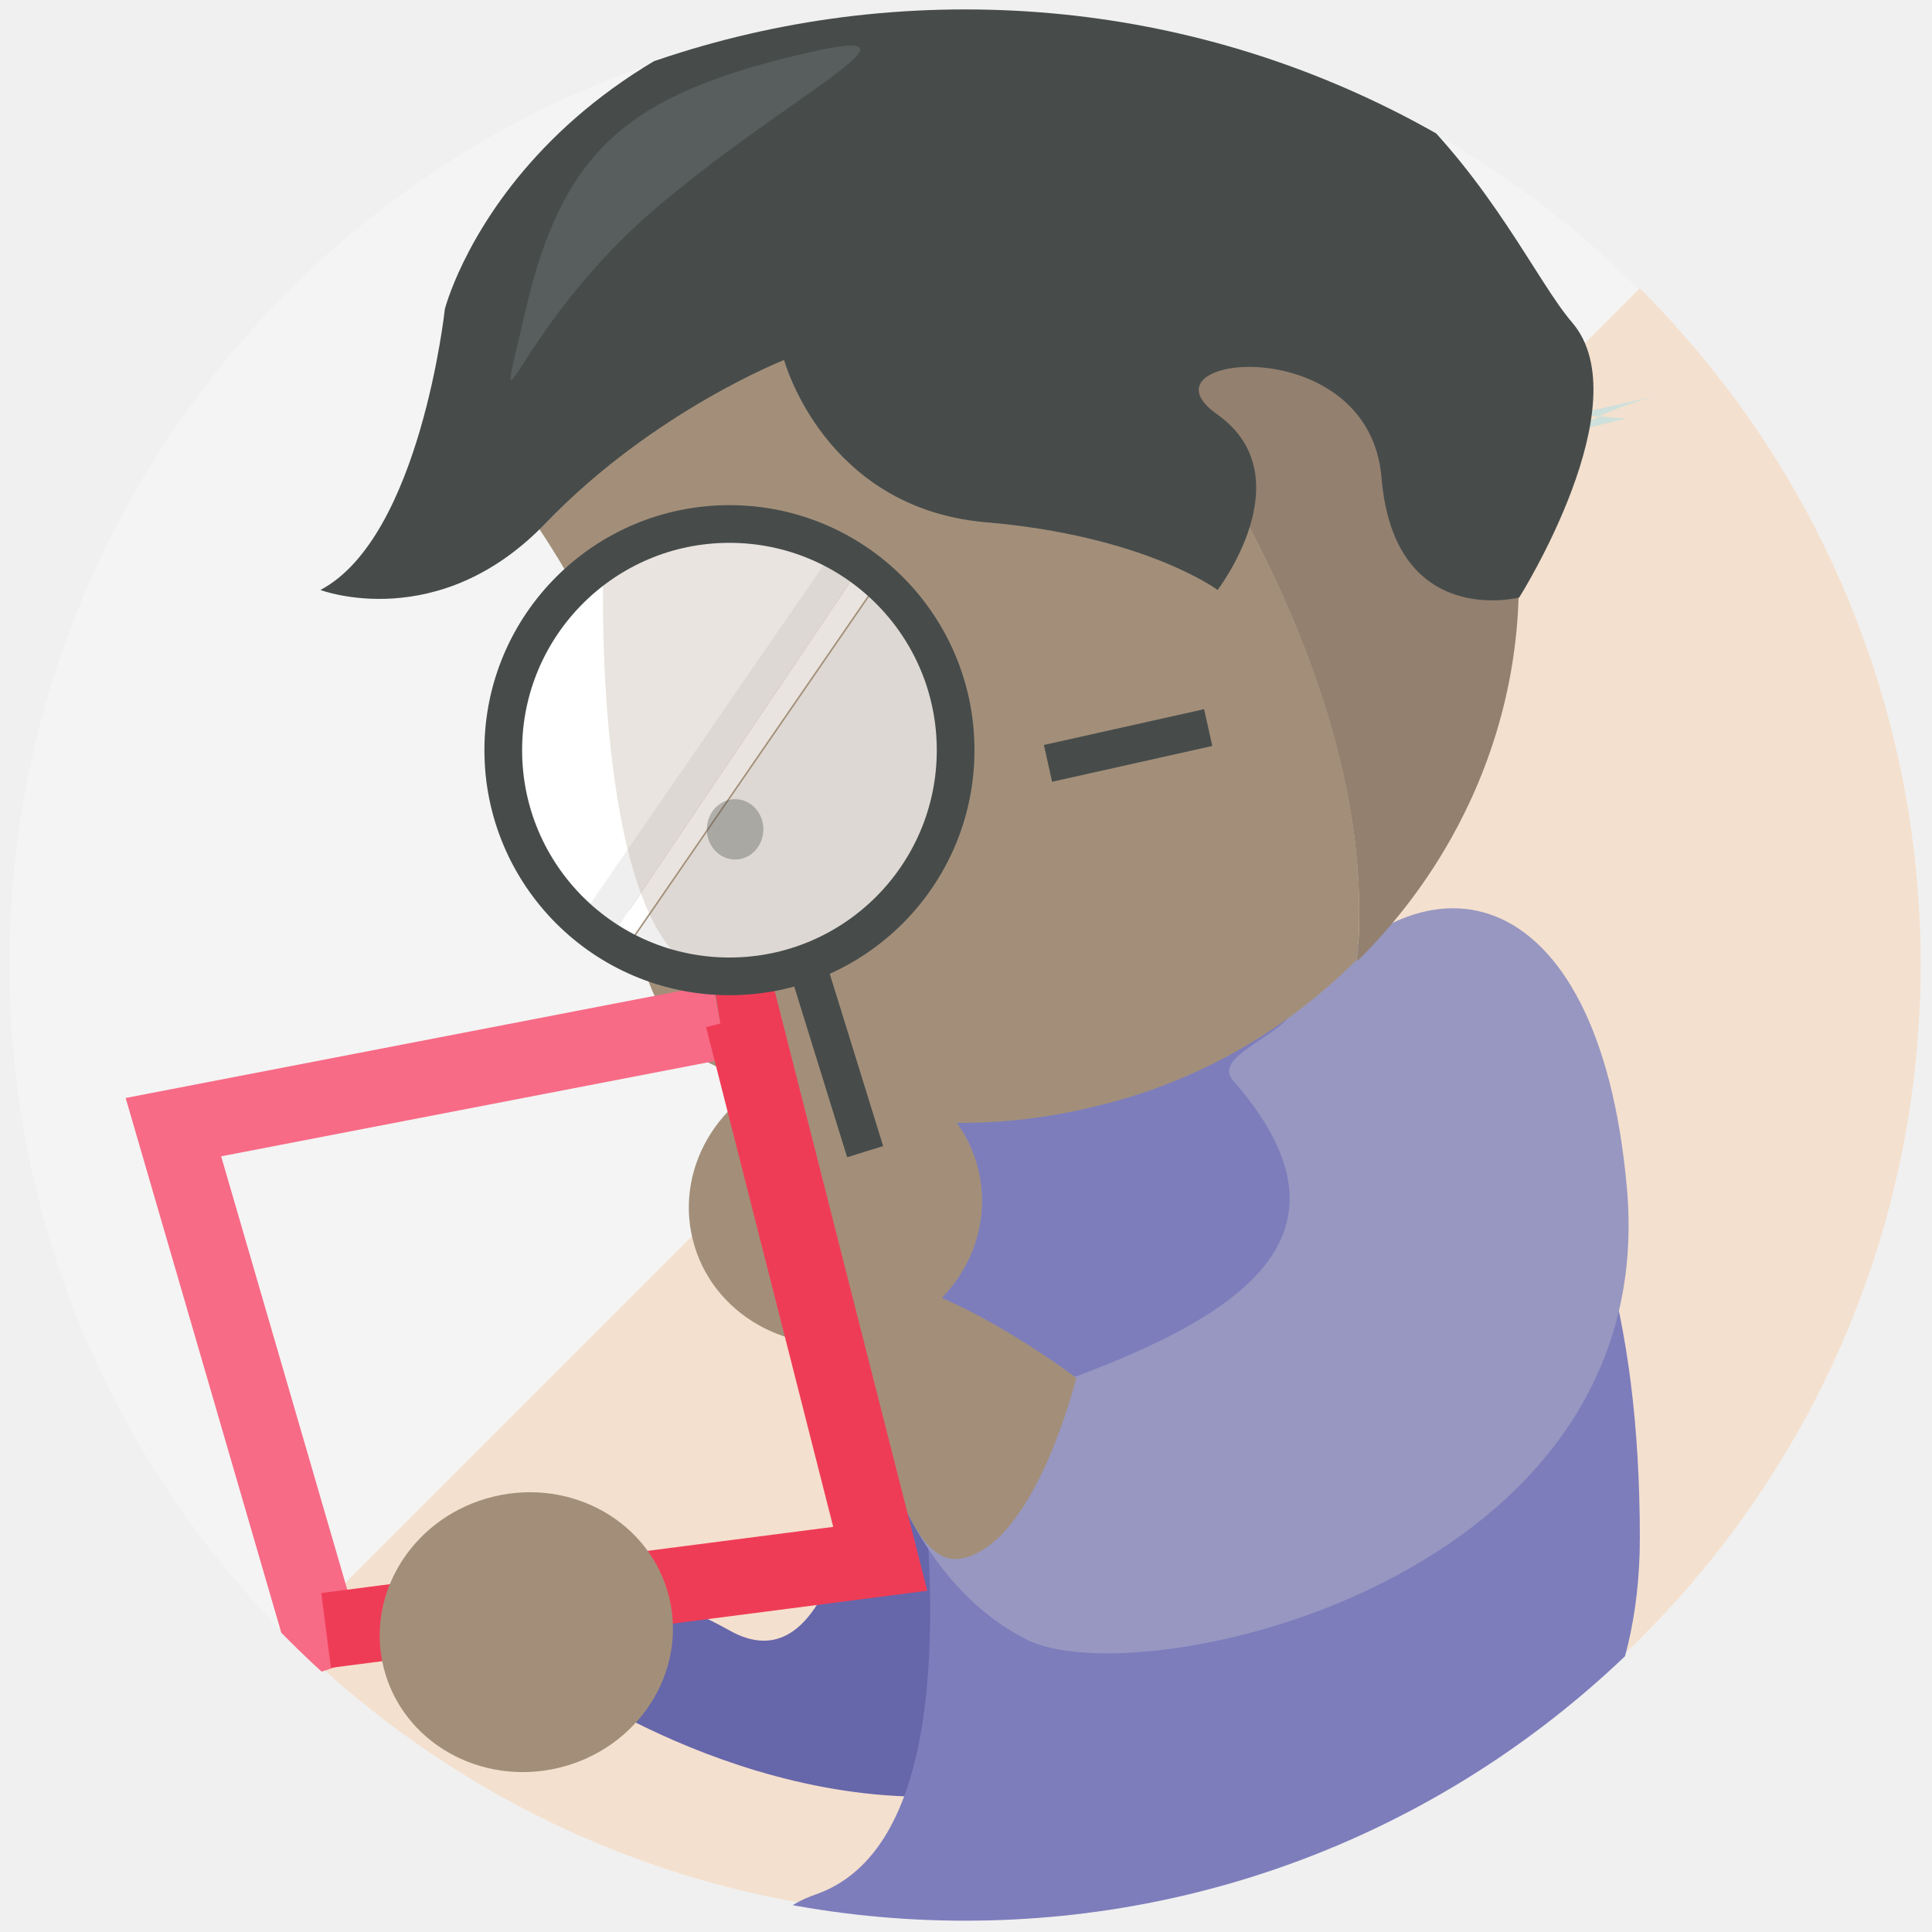
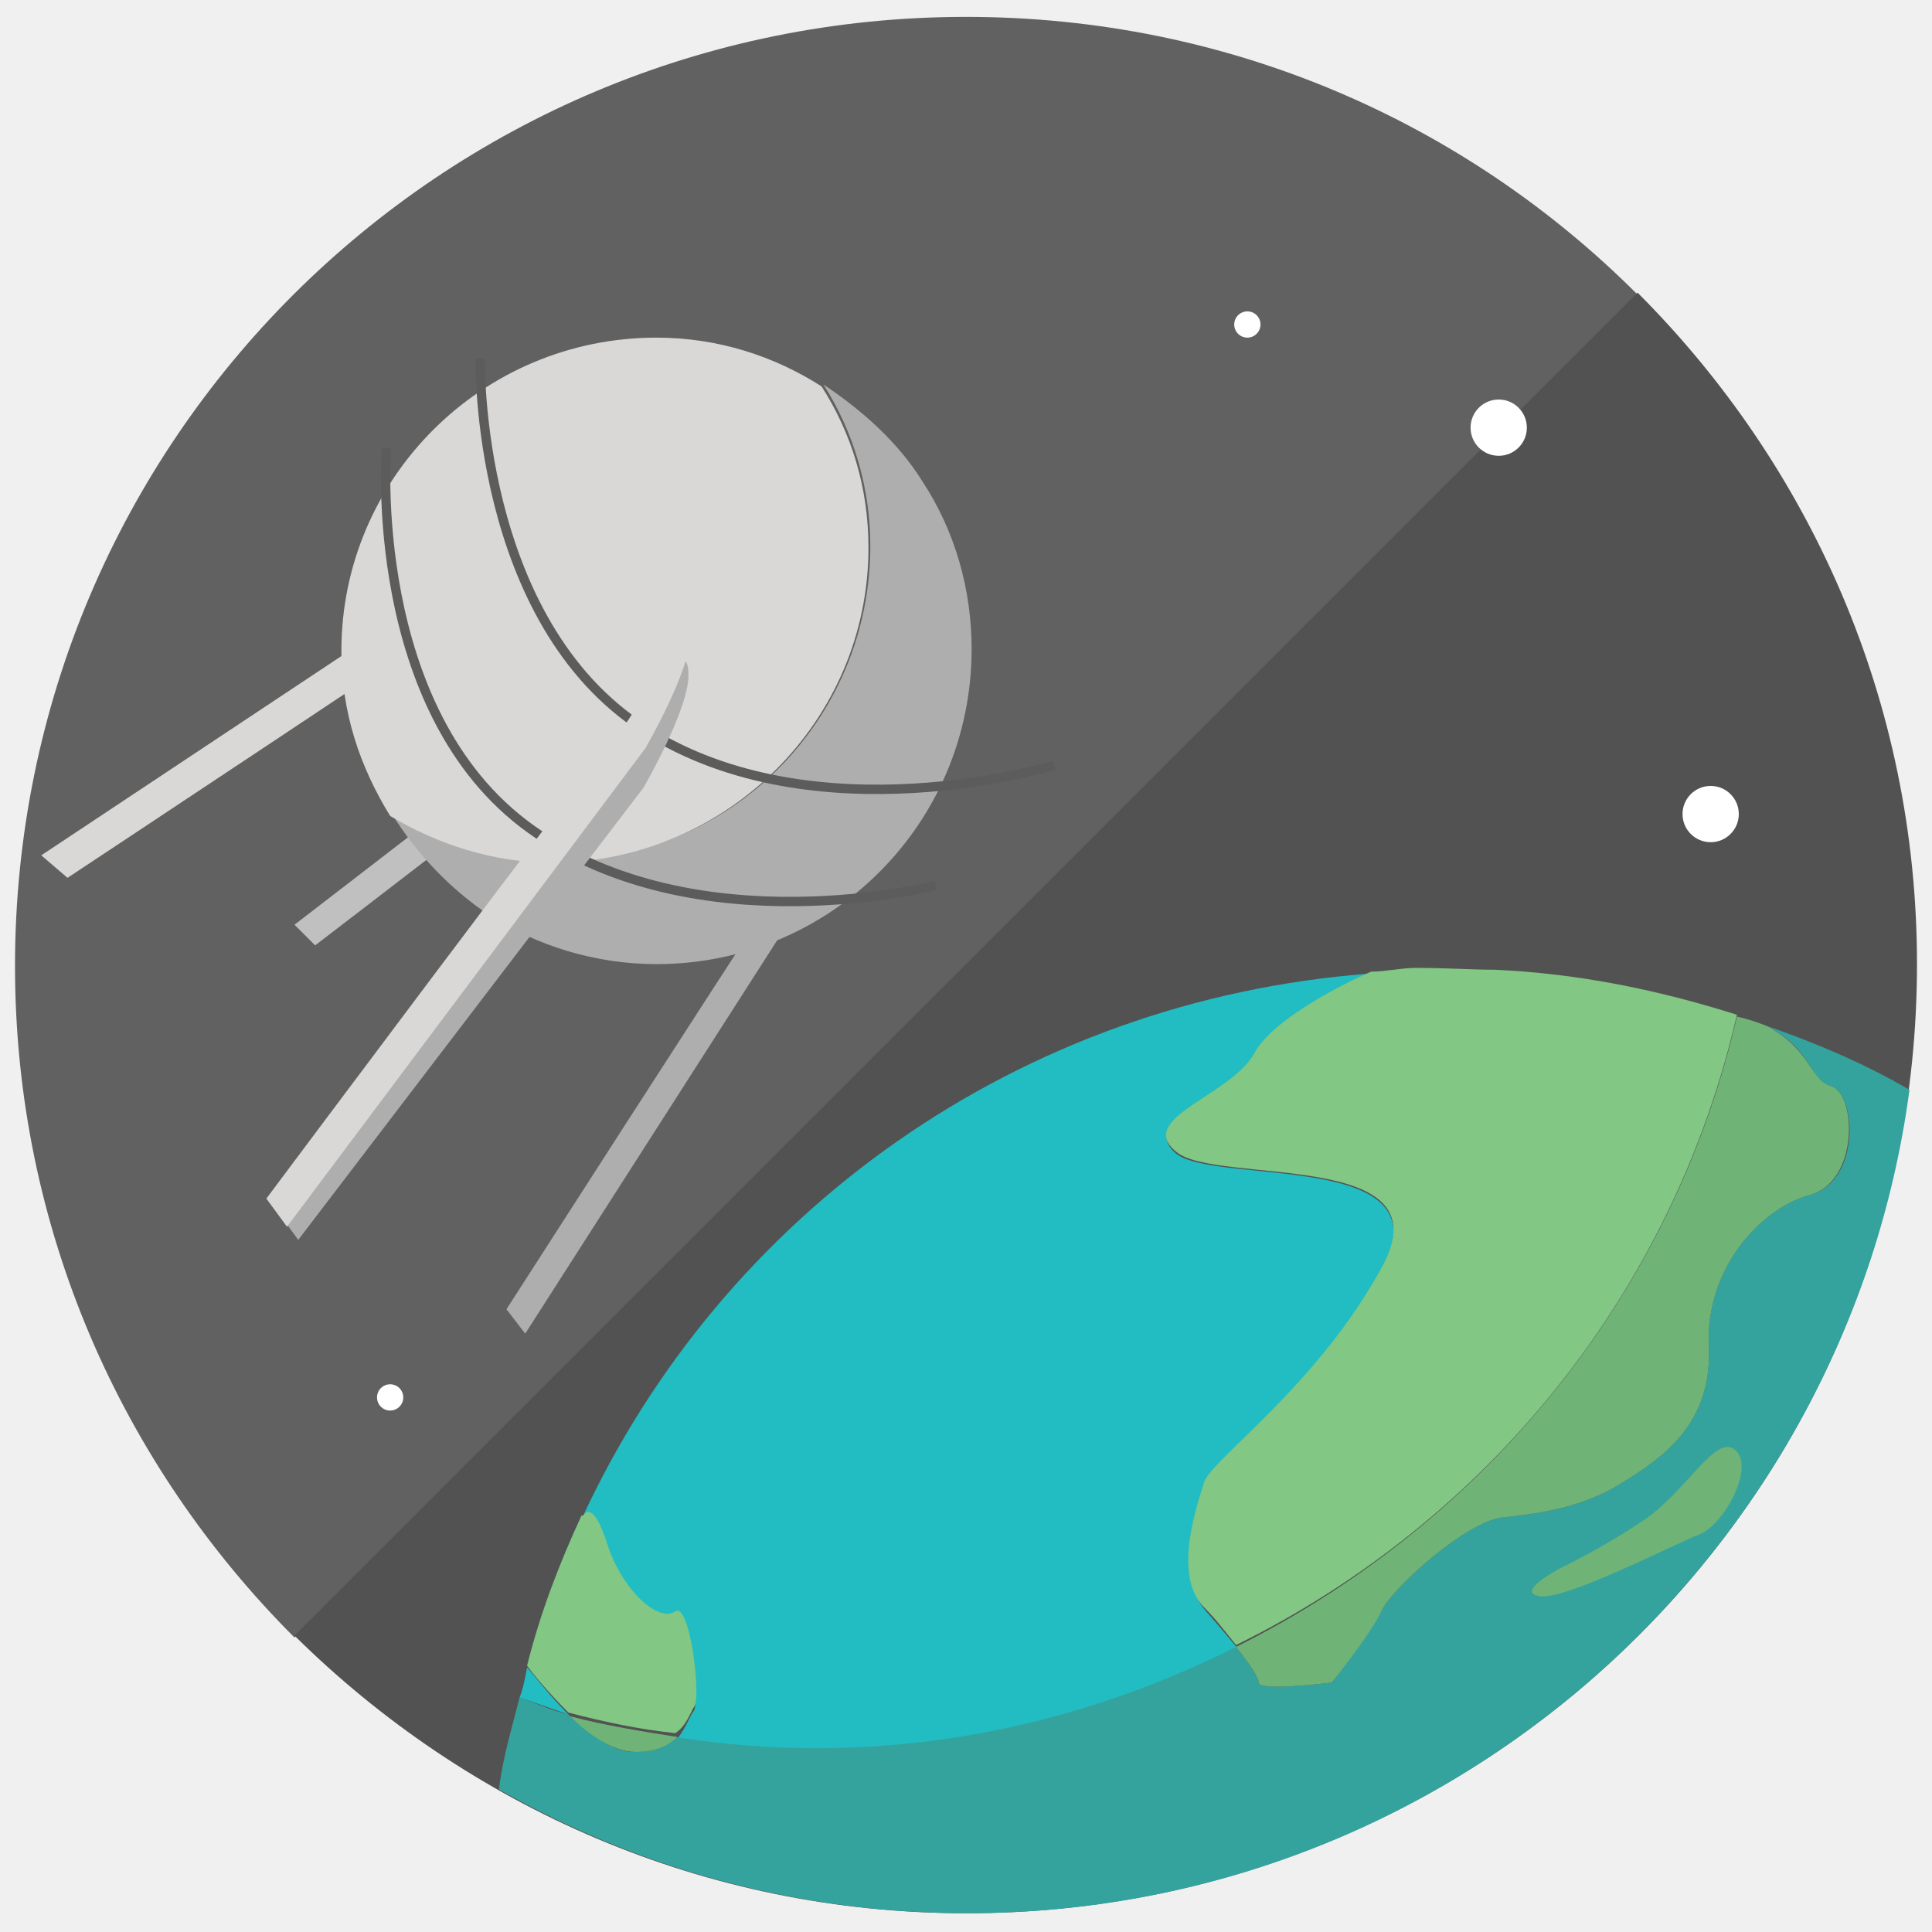
- <svg xmlns="http://www.w3.org/2000/svg" xmlns:xlink="http://www.w3.org/1999/xlink" version="1.1" id="Layer_1" x="0px" y="0px" viewBox="-138.1 345 102.5 102.5" style="enable-background:new -138.1 345 102.5 102.5;" xml:space="preserve">
-   <style type="text/css">
- 	.st0{clip-path:url(#SVGID_2_);fill:#F4F4F4;}
- 	.st1{clip-path:url(#SVGID_2_);fill:#F4E0CE;}
- 	.st2{clip-path:url(#SVGID_2_);fill:#CEE0DB;}
- 	.st3{clip-path:url(#SVGID_2_);fill:none;stroke:#EF3C56;stroke-miterlimit:10;}
- 	.st4{clip-path:url(#SVGID_2_);fill:#6666AA;}
- 	.st5{clip-path:url(#SVGID_2_);fill:#7D7DBC;}
- 	.st6{clip-path:url(#SVGID_2_);fill:#9797C1;}
- 	.st7{clip-path:url(#SVGID_2_);}
- 	.st8{fill:#A38F79;}
- 	.st9{fill:#93806F;}
- 	.st10{clip-path:url(#SVGID_2_);fill:#FFFFFF;stroke:#474C4B;stroke-width:2;stroke-miterlimit:10;}
- 	.st11{clip-path:url(#SVGID_2_);fill:#474C4B;}
- 	.st12{clip-path:url(#SVGID_2_);fill:#A38F79;}
- 	.st13{fill:none;stroke:#F76B86;stroke-width:4;stroke-miterlimit:10;}
- 	.st14{fill:none;stroke:#EF3C56;stroke-width:4;stroke-miterlimit:10;}
- 	.st15{clip-path:url(#SVGID_2_);fill:#585E5D;}
- 	.st16{fill:#EFEFEF;}
- 	.st17{fill:#FFFFFF;}
- 	.st18{clip-path:url(#SVGID_2_);fill:#FFFFFF;}
- 	.st19{opacity:0.24;clip-path:url(#SVGID_2_);fill:#A38F79;}
- 	.st20{clip-path:url(#SVGID_2_);fill:none;stroke:#474C4B;stroke-width:2;stroke-miterlimit:10;}
- 	.st21{opacity:0.35;clip-path:url(#SVGID_2_);fill:#474C4B;}
- </style>
-   <g>
-     <defs>
-       <circle id="SVGID_1_" cx="-86.9" cy="396.2" r="50.7" />
-     </defs>
-     <clipPath id="SVGID_2_">
-       <use xlink:href="#SVGID_1_" style="overflow:visible;" />
-     </clipPath>
-     <path class="st0" d="M-86.9,345.6c-28,0-50.7,22.6-50.7,50.6c0,14,5.7,26.6,14.9,35.8l71.6-71.6C-60.3,351.2-72.9,345.6-86.9,345.6   z" />
-     <path class="st1" d="M-51.1,360.3l-71.6,71.6c9.2,9.1,21.8,14.8,35.8,14.8c28,0,50.7-22.6,50.7-50.6   C-36.2,382.1-41.9,369.5-51.1,360.3z" />
-     <path class="st2" d="M-51.8,367.2l-2.9,0.7c0.5-0.3,0.9-0.6,1.5-0.8C-52.8,367.1-52.3,367.2-51.8,367.2z" />
-     <path class="st2" d="M-50.2,366c-1.2,0.3-2.2,0.7-3.1,1.1c-0.3,0-0.6-0.1-0.9-0.2L-50.2,366z" />
-     <path class="st3" d="M-132.6,421.6" />
-     <path class="st4" d="M-107.2,434.8c0,0,13.4,8.9,26.2,4.1s-10.4-37.2-10.4-37.2s1.4,35.1-8,29.8   C-108.7,426.3-107.2,434.8-107.2,434.8z" />
-     <path class="st5" d="M-93.8,399.8c0,0,12,41.1-1,45.7s43.7,13.9,43.7-18.9C-51.1,378.5-93.8,399.8-93.8,399.8z" />
-     <path class="st6" d="M-91.4,421.6c0,0,1.8,7.4,7.8,10.4s33.8-3.1,31.8-24.1c-1.5-16.5-11-18.5-17.8-9.1c-0.9,1.3-4.1,2.3-3.1,3.5   C-62.8,413.6-79.4,417.4-91.4,421.6z" />
-     <g class="st7">
-       <path class="st8" d="M-90.3,348.2c-1,0.1-2.1,0.3-3.1,0.6c-9.9,2.4-17.4,9.4-20.7,18.1c4.2,5.1,8.7,11.6,8.9,16.3    c0.2,5.1-0.6,12.2,3.6,17.6c6.3,3.5,13.9,4.8,21.6,2.9c5.5-1.3,10.2-4.1,13.9-7.8C-64.5,378.4-79.9,359.1-90.3,348.2z" />
-       <path class="st9" d="M-58.3,369.4c-3.5-14.2-17.4-23.1-32-21.2c10.4,10.9,25.8,30.2,24.2,47.8C-59.2,389.2-55.9,379.3-58.3,369.4z    " />
+ <svg xmlns="http://www.w3.org/2000/svg" width="103px" height="103px" viewBox="0 0 103 103" version="1.1">
+   <defs />
+   <g id="Page-1" stroke="none" stroke-width="1" fill="none" fill-rule="evenodd">
+     <g id="Badge_Inner">
+       <g id="Group">
+         <g id="Shape">
+           <path d="M51.5,0.9 C23.5,0.9 0.8,23.5 0.8,51.5 C0.8,65.5 6.5,78.1 15.7,87.3 L87.3,15.7 C78.1,6.5 65.5,0.9 51.5,0.9 L51.5,0.9 Z" fill="#616161" />
+           <path d="M87.3,15.6 L15.7,87.2 C24.9,96.3 37.5,102 51.5,102 C79.5,102 102.2,79.4 102.2,51.4 C102.2,37.4 96.5,24.8 87.3,15.6 L87.3,15.6 Z" fill="#525252" />
+         </g>
+         <path d="M41.9,44.1 C41.9,44.1 42.1,46.7 40.7,48.6 C39.4,50.5 27,69.8 27,69.8 L28,71.1 L41.9,49.4 C41.9,49.4 43.7,45.6 43.6,44 C43.4,42.6 41.9,44.1 41.9,44.1 L41.9,44.1 Z" id="Shape" fill="#AEAEAE" />
+         <path d="M32.3,29.7 C32.3,29.7 29.4,29.5 27.3,31 C25.2,32.5 3.6,46.8 3.6,46.8 L2.2,45.6 L26.3,29.6 C26.3,29.6 30.5,27.5 32.3,27.7 C34,27.9 32.3,29.7 32.3,29.7 L32.3,29.7 Z" id="Shape" fill="#D9D8D7" />
+         <path d="M40.1,34.2 C40.1,34.2 37.7,34 36,35.5 C34.3,37 16.8,50.4 16.8,50.4 L15.7,49.3 L35.3,34.2 C35.3,34.2 38.7,32.2 40.2,32.4 C41.5,32.6 40.1,34.2 40.1,34.2 L40.1,34.2 Z" id="Shape" fill="#C1C0C0" />
+         <g transform="translate(18, 18)" id="Shape">
+           <path d="M31.2,7.7 C29.9,5.6 28,3.9 25.9,2.5 C27.5,5 28.4,8 28.4,11.1 C28.4,20.4 20.9,27.9 11.6,27.9 C8.4,27.9 5.4,26.9 2.9,25.4 C4.2,27.5 6,29.4 8.1,30.8 C10.6,32.4 13.7,33.4 17,33.4 C26.3,33.4 33.8,25.9 33.8,16.6 C33.8,13.4 32.9,10.3 31.2,7.7 L31.2,7.7 Z" fill="#AEAEAE" />
+           <path d="M28.3,11.2 C28.3,8 27.4,5.1 25.8,2.6 C23.3,1 20.3,0 17,0 C7.7,0 0.2,7.5 0.2,16.7 C0.2,20 1.2,22.9 2.8,25.5 C5.3,27 8.3,28 11.5,28 C20.8,27.9 28.3,20.4 28.3,11.2 L28.3,11.2 Z" fill="#D9D8D7" />
+         </g>
+         <path d="M85.7,82 C85.7,82 87.8,80.4 89.6,78.5 C91.5,76.6 92.3,73.2 93.6,73.9 C94.8,74.6 93.8,77.9 92.7,78.6 C91.5,79.3 86.4,83.5 85,83.5 C83.6,83.6 85.7,82 85.7,82 L85.7,82 Z" id="Shape" fill="#9BCF81" />
+         <circle id="Oval" fill="#FFFFFF" cx="91.2" cy="43.4" r="1.5" />
+         <circle id="Oval" fill="#FFFFFF" cx="79.9" cy="22.8" r="1.5" />
+         <circle id="Oval" fill="#FFFFFF" cx="66.5" cy="17.3" r="0.7" />
+         <circle id="Oval" fill="#FFFFFF" cx="20.8" cy="74.5" r="0.7" />
+         <g transform="translate(26, 51)" id="Shape">
+           <path d="M38.2,28.1 C38.6,26.8 44.3,22.9 47.7,16.6 C51.1,10.3 38.8,12.2 36.7,10.5 C34.6,8.7 39.7,7.5 40.9,5.2 C41.9,3.3 45.7,1.5 47.1,0.9 C28.3,2.3 12.5,13.7 5,30 L5.1,30 C5.1,30 5.6,29.1 6.4,31.6 C7.2,34.2 9.2,35.6 10,35.1 C10.8,34.5 11.3,39.7 11,40.2 C10.8,40.4 10.6,41.1 10.1,41.7 C12.5,42.1 15,42.3 17.6,42.3 C25.7,42.3 33.2,40.2 40,36.9 C39.5,36.3 39,35.7 38.3,34.9 C36.6,33 37.8,29.4 38.2,28.1 L38.2,28.1 Z" fill="#21BDC2" />
+           <path d="M68.2,3.7 C70.7,5 70.5,6.7 71.6,6.9 C73,7.3 73.2,12 70.5,12.7 C67.9,13.4 64.9,16.6 65.1,20.8 C65.3,25 62.5,26.8 60.4,28.1 C58.3,29.4 56,29.7 54.1,29.9 C52.2,30.1 48.3,33.6 47.7,34.8 C47.1,36 45,38.7 45,38.7 C45,38.7 41.1,39.2 41.1,38.7 C41.1,38.4 40.6,37.7 39.9,36.8 C33.1,40.2 25.6,42.2 17.5,42.2 C15,42.2 12.5,42 10,41.6 C9.6,42.1 9,42.4 7.8,42.4 C6.6,42.4 5.4,41.4 4.3,40.4 C3.4,40.2 2.6,39.8 1.7,39.5 C1.3,41.1 0.8,42.7 0.6,44.4 C8,48.6 16.5,51 25.6,51 C51.3,51 72.5,31.8 75.8,7.1 C73.4,5.7 70.8,4.6 68.2,3.7 L68.2,3.7 Z" fill="#35A39D" />
+           <path d="M2.1,37.9 C2,38.4 1.9,39 1.7,39.5 C2.6,39.8 3.4,40.1 4.3,40.4 C3.2,39.3 2.4,38.2 2.1,37.9 L2.1,37.9 Z" fill="#21BDC2" />
+           <path d="M39.9,36.8 C40.6,37.7 41.1,38.4 41.1,38.7 C41.1,39.2 45,38.7 45,38.7 C45,38.7 47.1,36.1 47.7,34.8 C48.3,33.6 52.2,30.1 54.1,29.9 C56,29.7 58.3,29.4 60.4,28.1 C62.5,26.8 65.3,25 65.1,20.8 C64.9,16.6 67.9,13.4 70.5,12.7 C73.1,12 73,7.3 71.6,6.9 C70.5,6.6 70.6,5 68.2,3.7 C67.7,3.5 67.1,3.3 66.6,3.2 C63.2,17.9 53.3,30.1 39.9,36.8 L39.9,36.8 Z" fill="#70B376" />
+           <path d="M66.6,3.1 C62.5,1.8 58.2,0.9 53.7,0.7 C52.5,0.7 51.1,0.6 49.5,0.6 C48.7,0.6 47.9,0.8 47.1,0.8 C45.7,1.4 41.9,3.3 40.9,5.1 C39.7,7.4 34.5,8.6 36.7,10.4 C38.8,12.2 51.1,10.2 47.7,16.5 C44.3,22.8 38.7,26.7 38.2,28 C37.8,29.3 36.5,33 38.2,34.7 C38.9,35.4 39.4,36.1 39.9,36.7 C53.3,30.1 63.2,17.9 66.6,3.1 L66.6,3.1 Z" fill="#82C783" />
+           <path d="M7.9,42.4 C9.1,42.4 9.7,42 10.1,41.6 C8.2,41.3 6.3,41 4.4,40.5 C5.4,41.5 6.7,42.4 7.9,42.4 L7.9,42.4 Z" fill="#70B376" />
+           <path d="M11,40 C11.4,39.6 10.8,34.4 10,34.9 C9.2,35.5 7.3,34 6.4,31.4 C5.6,28.8 5.1,29.8 5.1,29.8 C5.1,29.8 5.1,29.8 5,29.8 C3.8,32.4 2.8,35 2.1,37.8 C2.3,38.1 3.2,39.2 4.3,40.3 C6.2,40.8 8.1,41.2 10,41.4 C10.6,41 10.8,40.3 11,40 L11,40 Z" fill="#82C783" />
+         </g>
+         <path d="M20.6,23.9 C20.6,23.9 19.5,37.9 28.3,44.2 C37.1,50.5 49.9,47.2 49.9,47.2" id="Shape" stroke="#5C5C5C" stroke-width="0.5" />
+         <path d="M25.6,19.1 C25.6,19.1 25.3,33.1 34.4,38.9 C43.5,44.7 56.2,40.8 56.2,40.8" id="Shape" stroke="#5C5C5C" stroke-width="0.5" />
+         <path d="M83.2,83.6 C83.2,83.6 85.5,82.5 87.7,81 C89.9,79.5 91.5,76.4 92.5,77.3 C93.6,78.2 91.9,81.3 90.6,81.8 C89.3,82.3 83.5,85.3 82.1,85.1 C80.7,84.9 83.2,83.6 83.2,83.6 L83.2,83.6 Z" id="Shape" fill="#70B376" />
+         <path d="M34.8,35.8 C34.8,35.8 34.8,38.9 33,41 C31.2,43 14.8,64.6 14.8,64.6 L15.9,66.1 L34.3,42 C34.3,42 36.8,37.7 36.7,35.9 C36.7,34.1 34.8,35.8 34.8,35.8 L34.8,35.8 Z" id="Shape" fill="#AEAEAE" />
+         <path d="M34.9,33.7 C34.9,33.7 34.9,36.8 33.1,38.9 C31.3,41 14.2,63.9 14.2,63.9 L15.3,65.4 L34.4,39.9 C34.4,39.9 36.9,35.6 36.8,33.8 C36.8,32 34.9,33.7 34.9,33.7 L34.9,33.7 Z" id="Shape" fill="#D9D8D7" />
+       </g>
    </g>
-     <line class="st10" x1="-82.5" y1="385.5" x2="-74" y2="383.6" />
-     <path class="st11" d="M-121.1,376.3c0,0,6.3,2.4,12-3.6c5.7-5.9,12.6-8.6,12.6-8.6s2.1,7.8,10.6,8.6c8.5,0.7,12.4,3.6,12.4,3.6   s4.6-6,0-9.3c-4.6-3.2,8.1-4.6,8.7,3.4c0.7,8,7.3,6.3,7.3,6.3s6.5-10.3,2.8-14.6c-3.7-4.3-9.6-21.2-32.7-18.8   c-23.1,2.4-27.1,18.1-27.1,18.1S-115.8,373.5-121.1,376.3z" />
-     <ellipse transform="matrix(0.9715 -0.2369 0.2369 0.9715 -99.5186 -10.5809)" class="st12" cx="-93.8" cy="408.9" rx="7.8" ry="7.4" />
-     <path class="st12" d="M-92.8,412.9c0,0,1.6,15.4,5.6,14.8c4-0.6,6.2-9.6,6.2-9.6S-88.8,412.2-92.8,412.9z" />
-     <g class="st7">
-       <polyline class="st13" points="-99.9,399.2 -128.9,404.8 -121.1,431.6 -120.8,431.5   " />
-       <polyline class="st14" points="-120.8,431.5 -91.4,427.7 -98.7,399 -99.9,399.2   " />
-     </g>
-     <path class="st15" d="M-96.9,348.2c-8,2.1-11.4,5-13.3,13.2s-0.8,1.4,6.6-5.1C-96.1,349.8-86.8,345.6-96.9,348.2z" />
-     <line class="st10" x1="-95.3" y1="396.1" x2="-92.2" y2="406.1" />
-     <ellipse transform="matrix(0.9715 -0.2369 0.2369 0.9715 -105.3636 -13.8132)" class="st12" cx="-110.2" cy="431.6" rx="7.8" ry="7.4" />
-     <g class="st7">
-       <path class="st16" d="M-93.9,374.1l-13.5,19.6c0.5,0.4,1,0.8,1.6,1.2l13.4-19.9C-92.9,374.7-93.4,374.4-93.9,374.1z" />
-       <path class="st16" d="M-87.7,381.9c-0.6-2.5-1.9-4.6-3.7-6.1l-13.5,19.6c2.5,1.3,5.4,1.7,8.4,1C-90.1,394.9-86.2,388.4-87.7,381.9    z" />
-       <path class="st17" d="M-92.4,375l-13.4,19.9c0.3,0.2,0.6,0.4,0.8,0.5l13.5-19.6C-91.7,375.5-92.1,375.3-92.4,375z" />
-     </g>
-     <path class="st18" d="M-102.2,373.1c-6.4,1.6-10.4,8.1-8.8,14.5c0.6,2.5,1.9,4.6,3.7,6.1l13.5-19.6   C-96.4,372.8-99.3,372.4-102.2,373.1z" />
-     <path class="st19" d="M-106.1,375.8c0,0-0.5,19.1,5.5,20.9s13.2-4.4,13.2-8c0-3.6-0.3-11.6-5-13.6C-97,373-101.6,371.1-106.1,375.8   z" />
-     <circle class="st20" cx="-99.4" cy="384.8" r="12" />
-     <ellipse class="st21" cx="-99.1" cy="389" rx="1.5" ry="1.6" />
  </g>
</svg>
